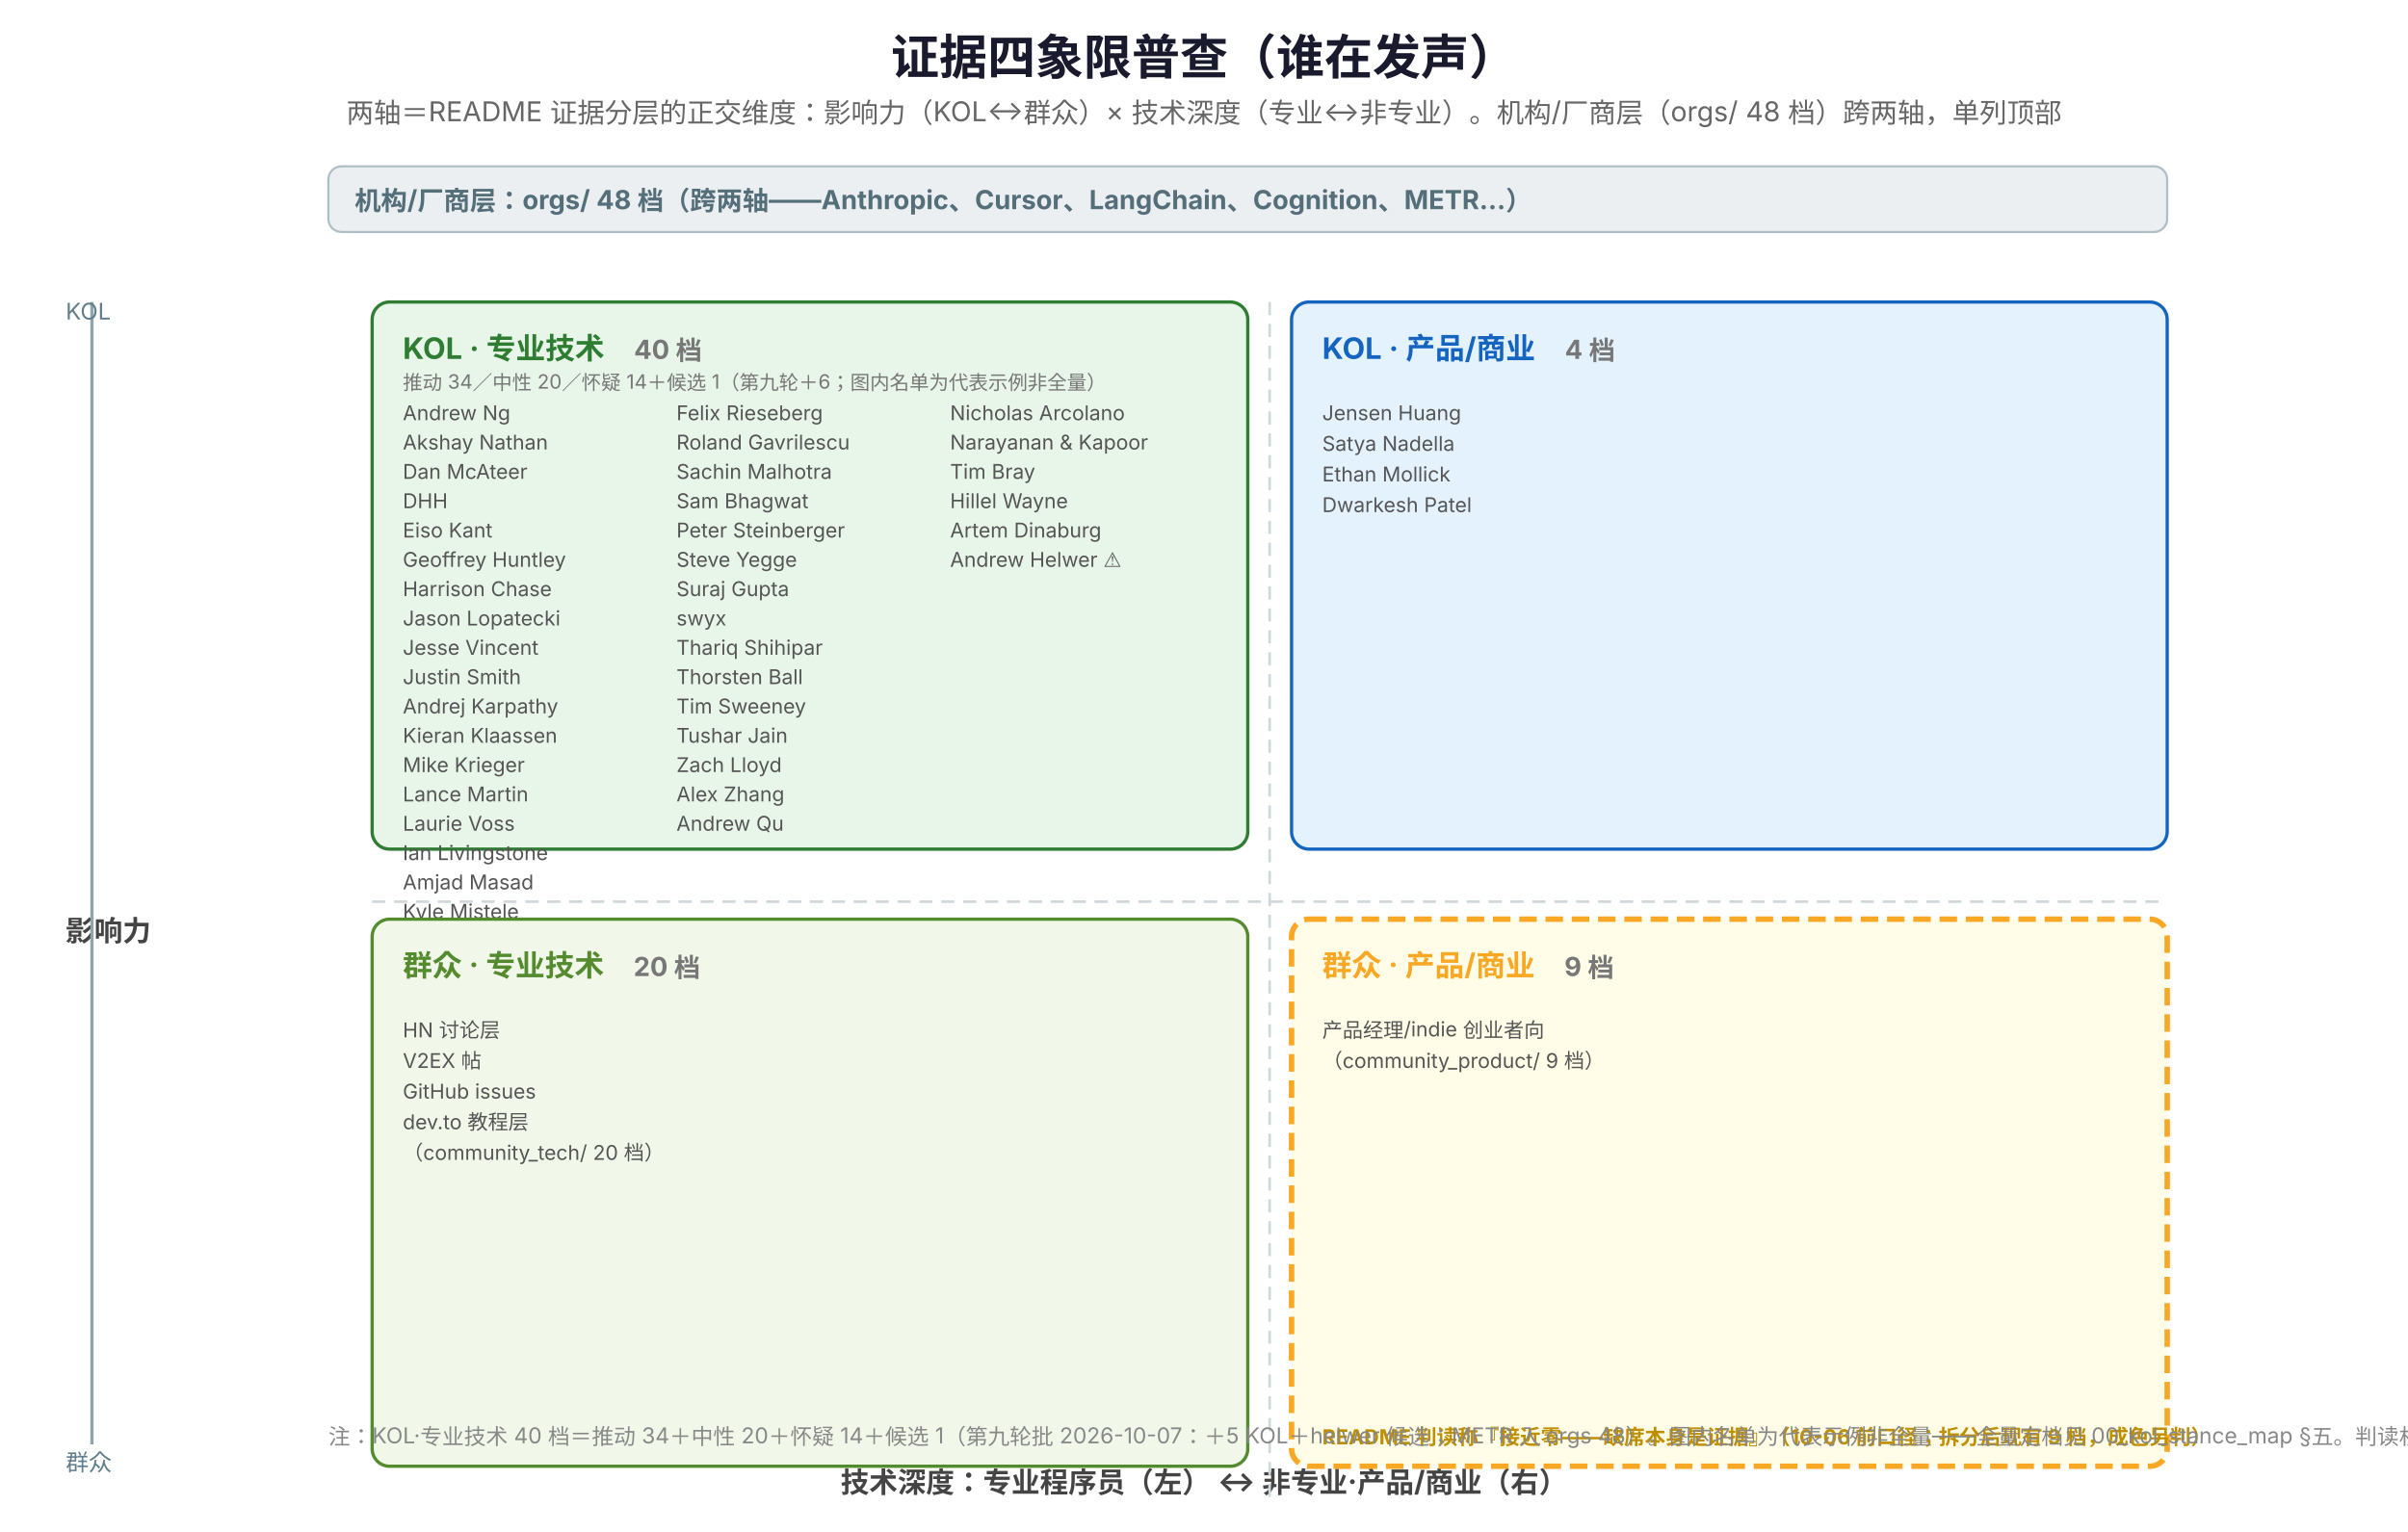
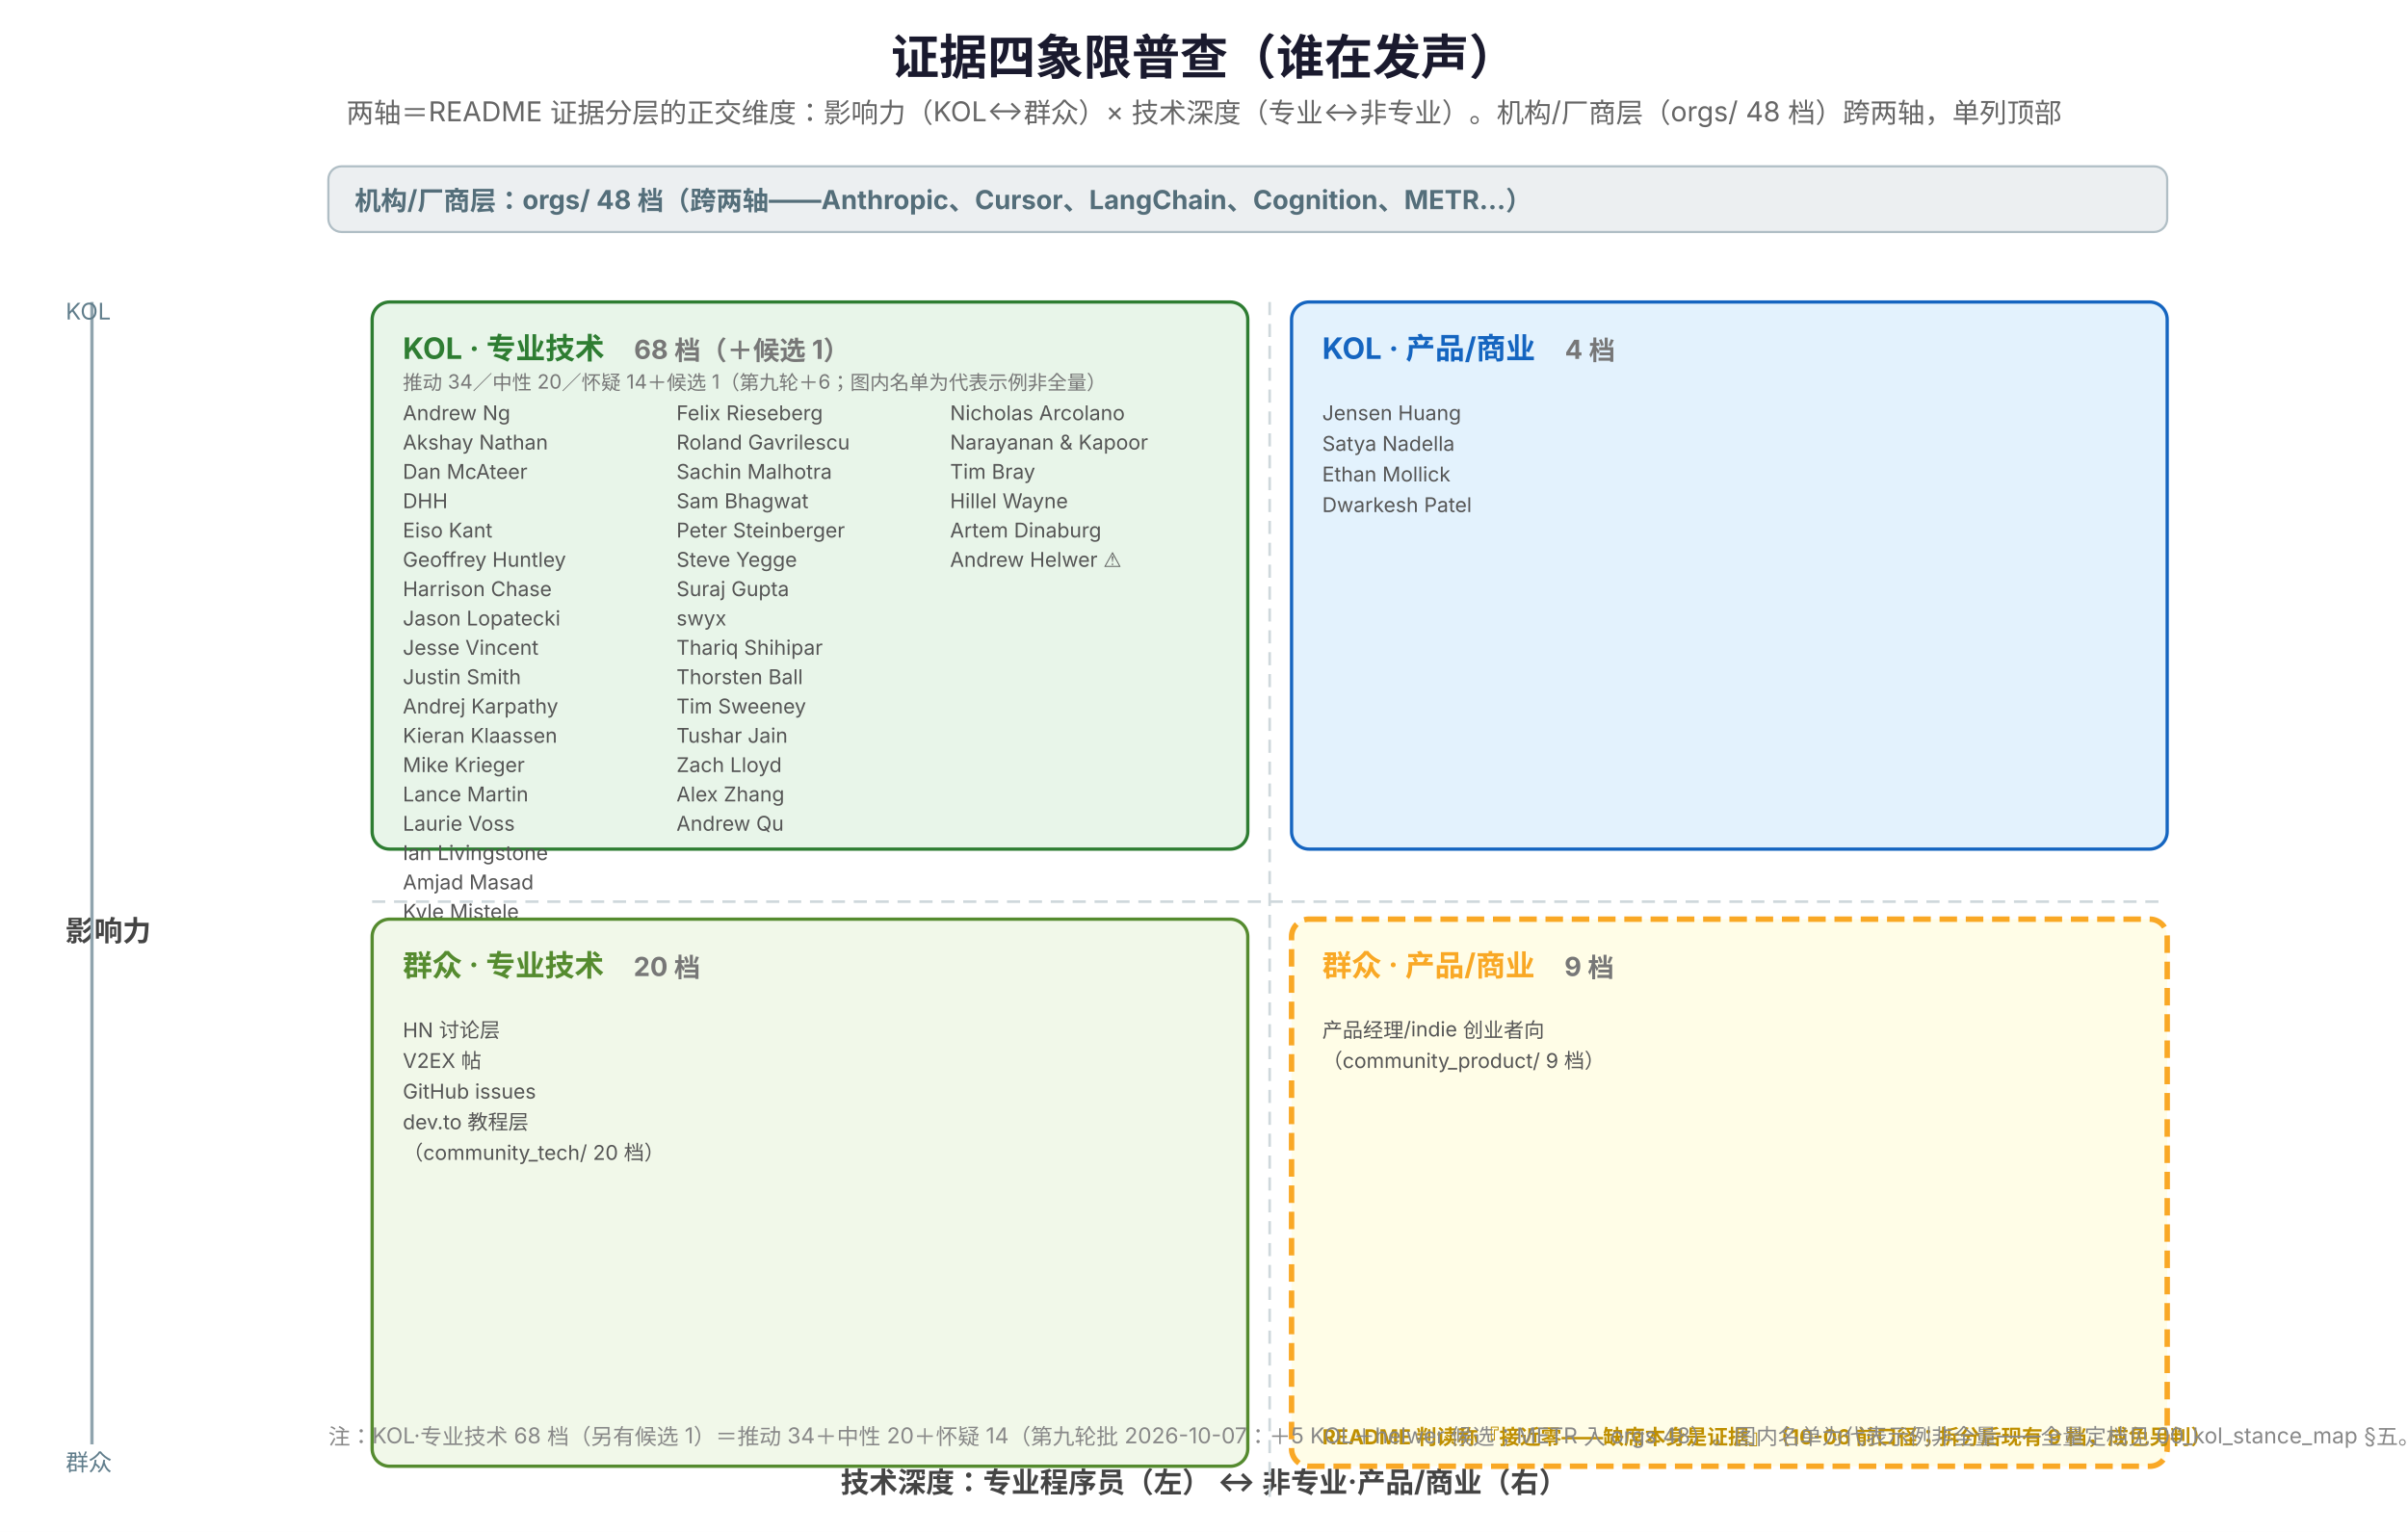
<svg xmlns="http://www.w3.org/2000/svg" viewBox="0 0 1100 700" font-family="-apple-system, &quot;PingFang SC&quot;, &quot;Microsoft YaHei&quot;, sans-serif">
  <rect width="1100" height="700" fill="#ffffff" />
  <text x="550.0" y="34" text-anchor="middle" font-size="22" font-weight="700" fill="#1a1a2e">证据四象限普查（谁在发声）</text>
  <text x="550.0" y="56" text-anchor="middle" font-size="12.5" fill="#666">两轴＝README 证据分层的正交维度：影响力（KOL↔群众）× 技术深度（专业↔非专业）。机构/厂商层（orgs/ 48 档）跨两轴，单列顶部</text>
  <rect x="150" y="76" width="840" height="30" fill="#eceff1" stroke="#b0bec5" rx="6" />
  <text x="162" y="96" font-size="12" fill="#546e7a" font-weight="700">机构/厂商层：orgs/ 48 档（跨两轴——Anthropic、Cursor、LangChain、Cognition、METR…）</text>
  <text x="30" y="430" font-size="13" font-weight="700" fill="#444">影响力</text>
  <line x1="42" y1="138" x2="42" y2="660" stroke="#90a4ae" stroke-width="1.5" />
  <text x="30" y="146" font-size="10.5" fill="#607d8b">KOL</text>
  <text x="30" y="672" font-size="10.5" fill="#607d8b">群众</text>
  <text x="550.0" y="682" text-anchor="middle" font-size="13" font-weight="700" fill="#444">技术深度：专业程序员（左） ↔ 非专业·产品/商业（右）</text>
  <rect x="170" y="138" width="400" height="250" fill="#e8f5e9" stroke="#2e7d32" stroke-width="1.5" rx="8" />
-   <text x="184" y="164" font-size="13.5" font-weight="700" fill="#2e7d32">KOL · 专业技术　<tspan fill="#777" font-size="12">40 档</tspan>
+   <text x="184" y="164" font-size="13.5" font-weight="700" fill="#2e7d32">KOL · 专业技术　<tspan fill="#777" font-size="12">68 档（＋候选 1）</tspan>
  </text>
  <text x="184" y="178" font-size="9" fill="#777">推动 34／中性 20／怀疑 14＋候选 1（第九轮＋6；图内名单为代表示例非全量）</text>
  <text x="184" y="192.0" font-size="9.3" fill="#555">Andrew Ng</text>
  <text x="184" y="205.4" font-size="9.3" fill="#555">Akshay Nathan</text>
  <text x="184" y="218.8" font-size="9.3" fill="#555">Dan McAteer</text>
  <text x="184" y="232.2" font-size="9.3" fill="#555">DHH</text>
  <text x="184" y="245.6" font-size="9.3" fill="#555">Eiso Kant</text>
  <text x="184" y="259.0" font-size="9.3" fill="#555">Geoffrey Huntley</text>
  <text x="184" y="272.4" font-size="9.3" fill="#555">Harrison Chase</text>
  <text x="184" y="285.8" font-size="9.3" fill="#555">Jason Lopatecki</text>
  <text x="184" y="299.2" font-size="9.3" fill="#555">Jesse Vincent</text>
  <text x="184" y="312.6" font-size="9.3" fill="#555">Justin Smith</text>
  <text x="184" y="326.0" font-size="9.3" fill="#555">Andrej Karpathy</text>
  <text x="184" y="339.4" font-size="9.3" fill="#555">Kieran Klaassen</text>
  <text x="184" y="352.8" font-size="9.3" fill="#555">Mike Krieger</text>
  <text x="184" y="366.2" font-size="9.3" fill="#555">Lance Martin</text>
  <text x="184" y="379.6" font-size="9.3" fill="#555">Laurie Voss</text>
  <text x="184" y="393.0" font-size="9.3" fill="#555">Ian Livingstone</text>
  <text x="184" y="406.4" font-size="9.3" fill="#555">Amjad Masad</text>
  <text x="184" y="419.8" font-size="9.3" fill="#555">Kyle Mistele</text>
  <text x="184" y="433.2" font-size="9.3" fill="#555">Addy Osmani</text>
  <text x="184" y="446.6" font-size="9.3" fill="#555">Patrick Debois</text>
  <text x="184" y="460.0" font-size="9.3" fill="#555">Guillermo Rauch</text>
  <text x="309" y="192.0" font-size="9.3" fill="#555">Felix Rieseberg</text>
  <text x="309" y="205.4" font-size="9.3" fill="#555">Roland Gavrilescu</text>
  <text x="309" y="218.8" font-size="9.3" fill="#555">Sachin Malhotra</text>
  <text x="309" y="232.2" font-size="9.3" fill="#555">Sam Bhagwat</text>
  <text x="309" y="245.6" font-size="9.3" fill="#555">Peter Steinberger</text>
  <text x="309" y="259.0" font-size="9.3" fill="#555">Steve Yegge</text>
  <text x="309" y="272.4" font-size="9.3" fill="#555">Suraj Gupta</text>
  <text x="309" y="285.8" font-size="9.3" fill="#555">swyx</text>
  <text x="309" y="299.2" font-size="9.3" fill="#555">Thariq Shihipar</text>
  <text x="309" y="312.6" font-size="9.3" fill="#555">Thorsten Ball</text>
  <text x="309" y="326.0" font-size="9.3" fill="#555">Tim Sweeney</text>
  <text x="309" y="339.4" font-size="9.3" fill="#555">Tushar Jain</text>
  <text x="309" y="352.8" font-size="9.3" fill="#555">Zach Lloyd</text>
  <text x="309" y="366.2" font-size="9.3" fill="#555">Alex Zhang</text>
  <text x="309" y="379.6" font-size="9.3" fill="#555">Andrew Qu</text>
  <text x="434" y="192.0" font-size="9.3" fill="#555">Nicholas Arcolano</text>
  <text x="434" y="205.4" font-size="9.3" fill="#555">Narayanan &amp; Kapoor</text>
  <text x="434" y="218.8" font-size="9.3" fill="#555">Tim Bray</text>
  <text x="434" y="232.2" font-size="9.3" fill="#555">Hillel Wayne</text>
  <text x="434" y="245.6" font-size="9.3" fill="#555">Artem Dinaburg</text>
  <text x="434" y="259.0" font-size="9.3" fill="#555">Andrew Helwer ⚠️</text>
  <rect x="590" y="138" width="400" height="250" fill="#e3f2fd" stroke="#1565c0" stroke-width="1.5" rx="8" />
  <text x="604" y="164" font-size="13.5" font-weight="700" fill="#1565c0">KOL · 产品/商业　<tspan fill="#777" font-size="12">4 档</tspan>
  </text>
  <text x="604" y="192" font-size="9.3" fill="#555">Jensen Huang</text>
  <text x="604" y="206" font-size="9.3" fill="#555">Satya Nadella</text>
  <text x="604" y="220" font-size="9.3" fill="#555">Ethan Mollick</text>
  <text x="604" y="234" font-size="9.3" fill="#555">Dwarkesh Patel</text>
  <rect x="170" y="420" width="400" height="250" fill="#f1f8e9" stroke="#558b2f" stroke-width="1.5" rx="8" />
  <text x="184" y="446" font-size="13.5" font-weight="700" fill="#558b2f">群众 · 专业技术　<tspan fill="#777" font-size="12">20 档</tspan>
  </text>
  <text x="184" y="474" font-size="9.3" fill="#555">HN 讨论层</text>
  <text x="184" y="488" font-size="9.3" fill="#555">V2EX 帖</text>
  <text x="184" y="502" font-size="9.3" fill="#555">GitHub issues</text>
  <text x="184" y="516" font-size="9.3" fill="#555">dev.to 教程层</text>
  <text x="184" y="530" font-size="9.3" fill="#555">（community_tech/ 20 档）</text>
  <rect x="590" y="420" width="400" height="250" fill="#fffde7" stroke="#f9a825" stroke-width="2.5" stroke-dasharray="8,4" rx="8" />
  <text x="604" y="446" font-size="13.5" font-weight="700" fill="#f9a825">群众 · 产品/商业　<tspan fill="#777" font-size="12">9 档</tspan>
  </text>
  <text x="604" y="474" font-size="9.3" fill="#555">产品经理/indie 创业者向</text>
  <text x="604" y="488" font-size="9.3" fill="#555">（community_product/ 9 档）</text>
  <text x="604" y="660" font-size="9.5" fill="#bf8f00" font-weight="700">README 判读称『接近零——缺席本身是证据』（10-06 前口径；拆分后现有 9 档，成色另判）</text>
  <line x1="580" y1="138" x2="580" y2="688" stroke="#cfd8dc" stroke-width="1.2" stroke-dasharray="6,4" />
  <line x1="170" y1="412" x2="990" y2="412" stroke="#cfd8dc" stroke-width="1.2" stroke-dasharray="6,4" />
-   <text x="150" y="660" font-size="10" fill="#888">注：KOL·专业技术 40 档＝推动 34＋中性 20＋怀疑 14＋候选 1（第九轮批 2026-10-07：＋5 KOL＋helwer 候选；METR 入 orgs 48）。图内名单为代表示例非全量——全量定档见 00_kol_stance_map §五。判读权威在 README 证据分层节＋kol-roster §A2</text>
+   <text x="150" y="660" font-size="10" fill="#888">注：KOL·专业技术 68 档（另有候选 1）＝推动 34＋中性 20＋怀疑 14（第九轮批 2026-10-07：＋5 KOL＋helwer 候选；METR 入 orgs 48）。图内名单为代表示例非全量——全量定档见 00_kol_stance_map §五。判读权威在 README 证据分层节＋kol-roster §A2</text>
</svg>
